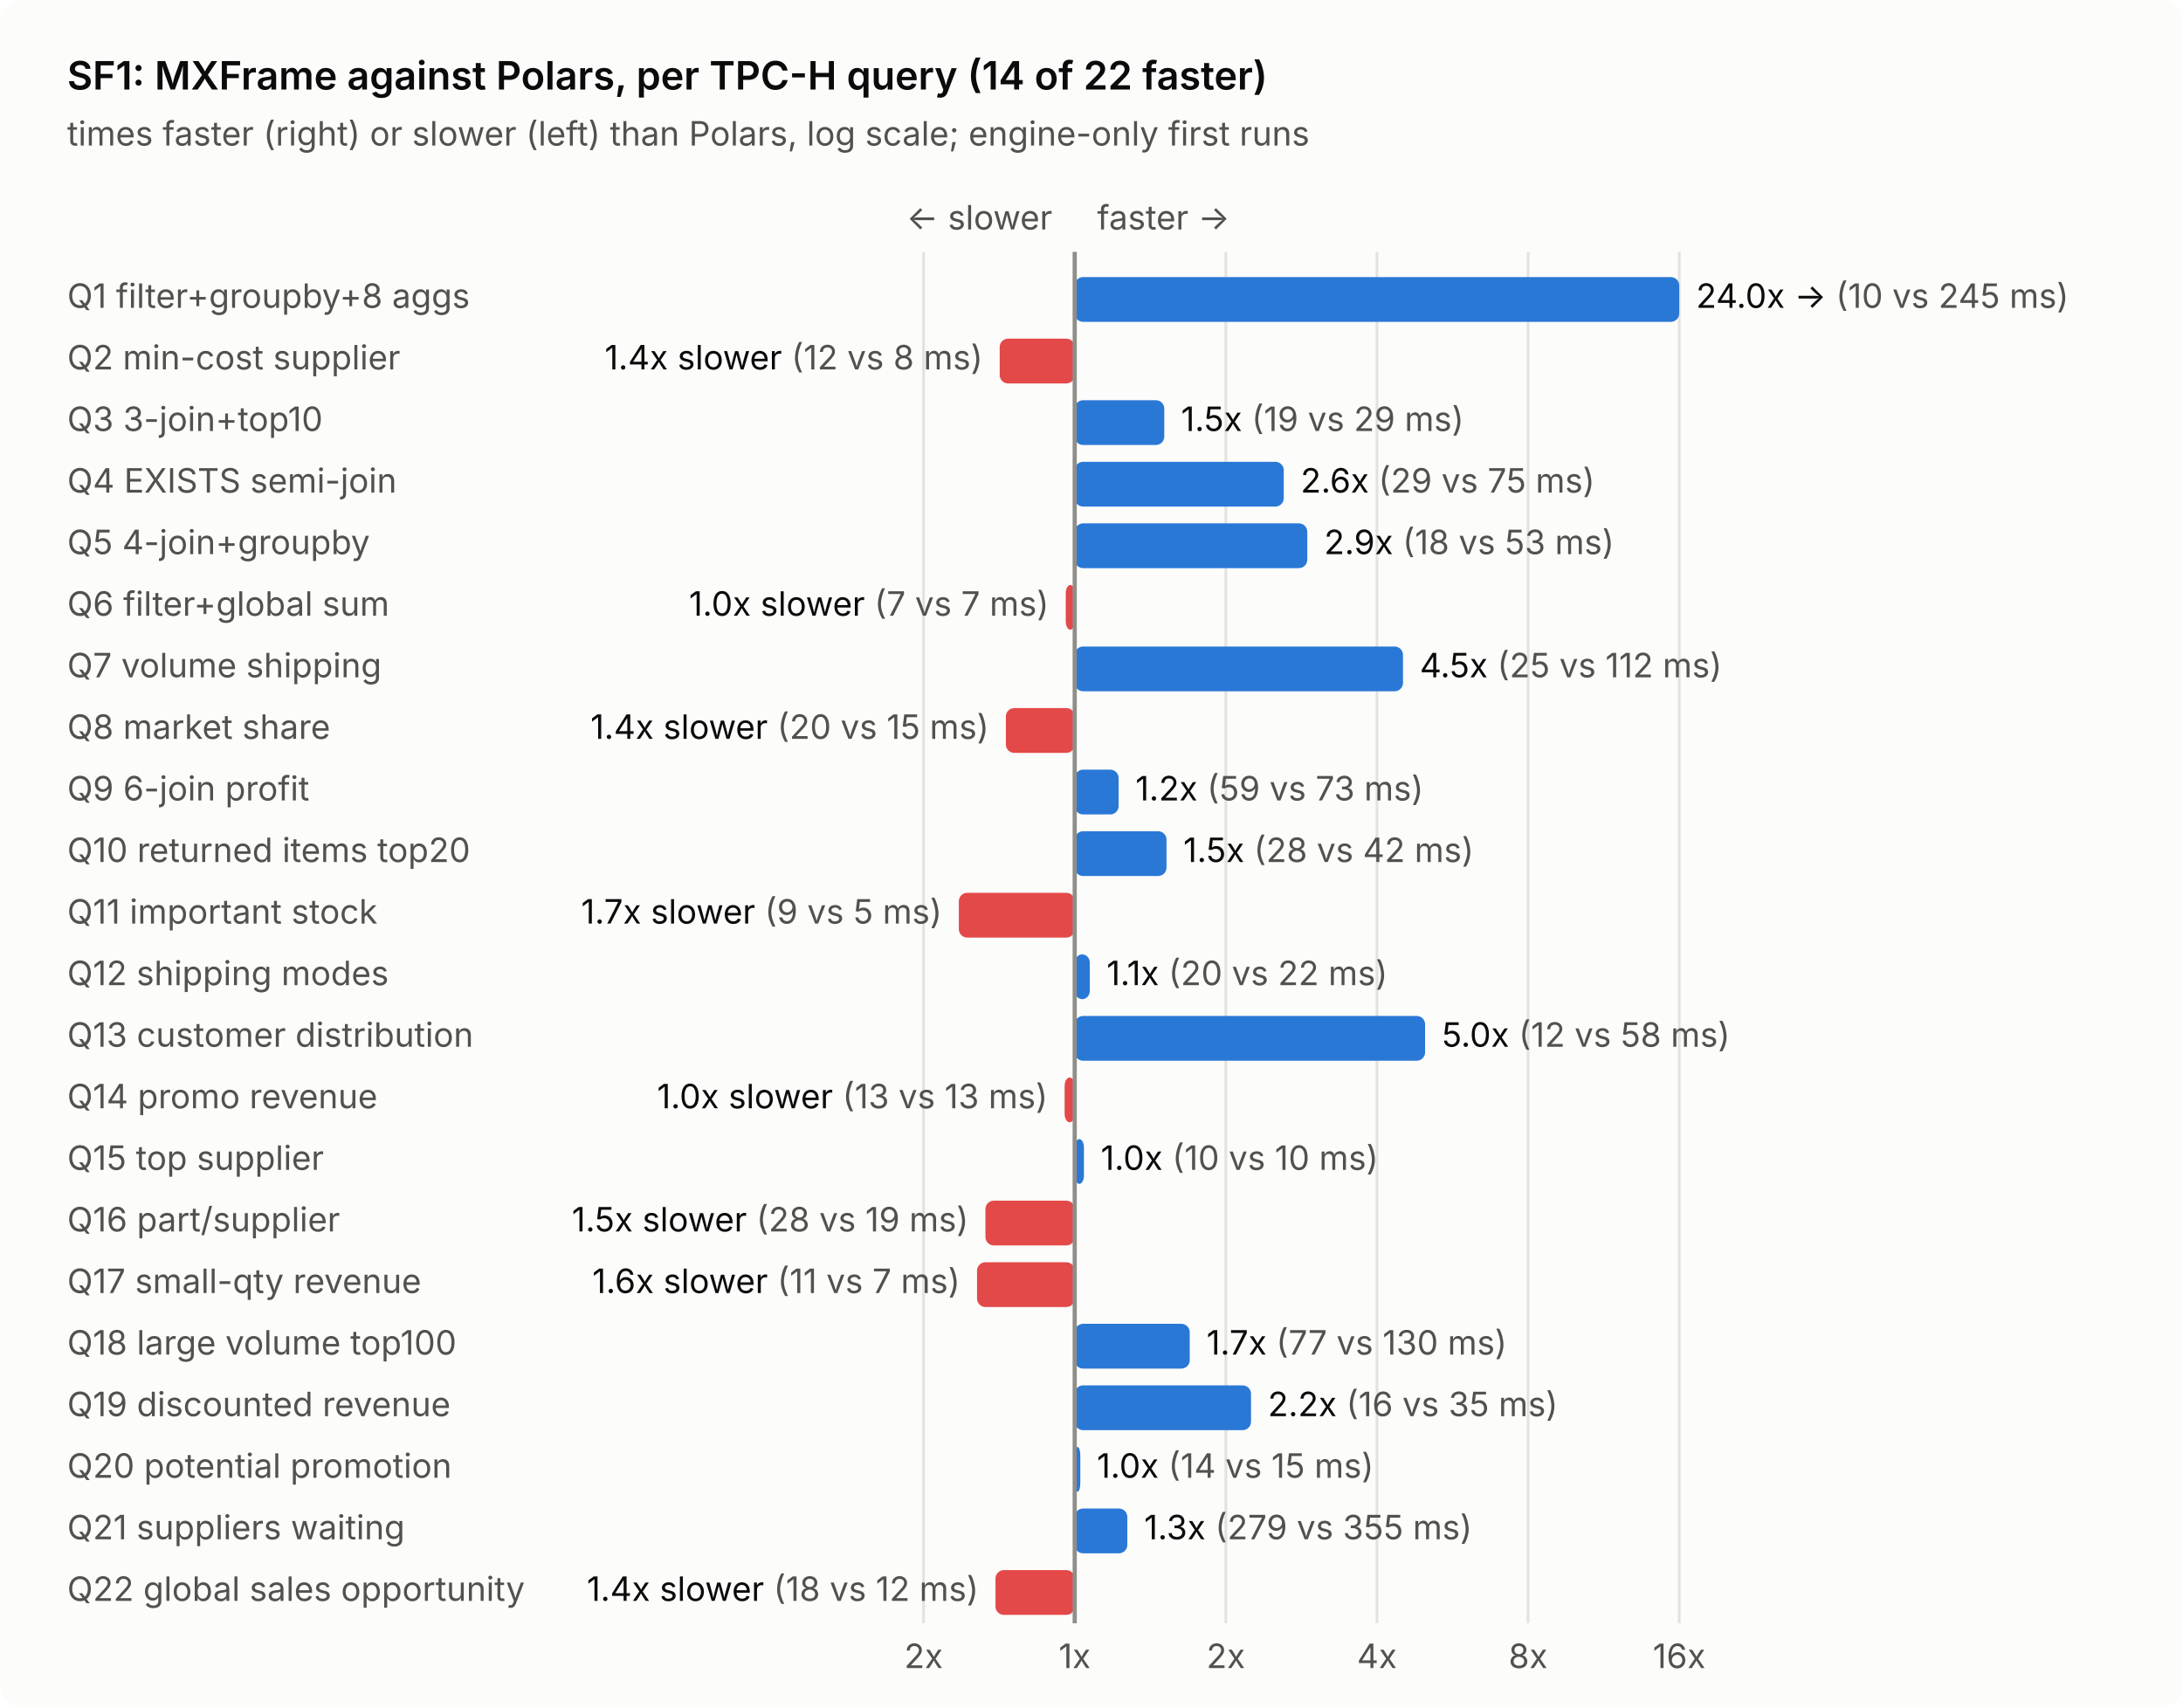
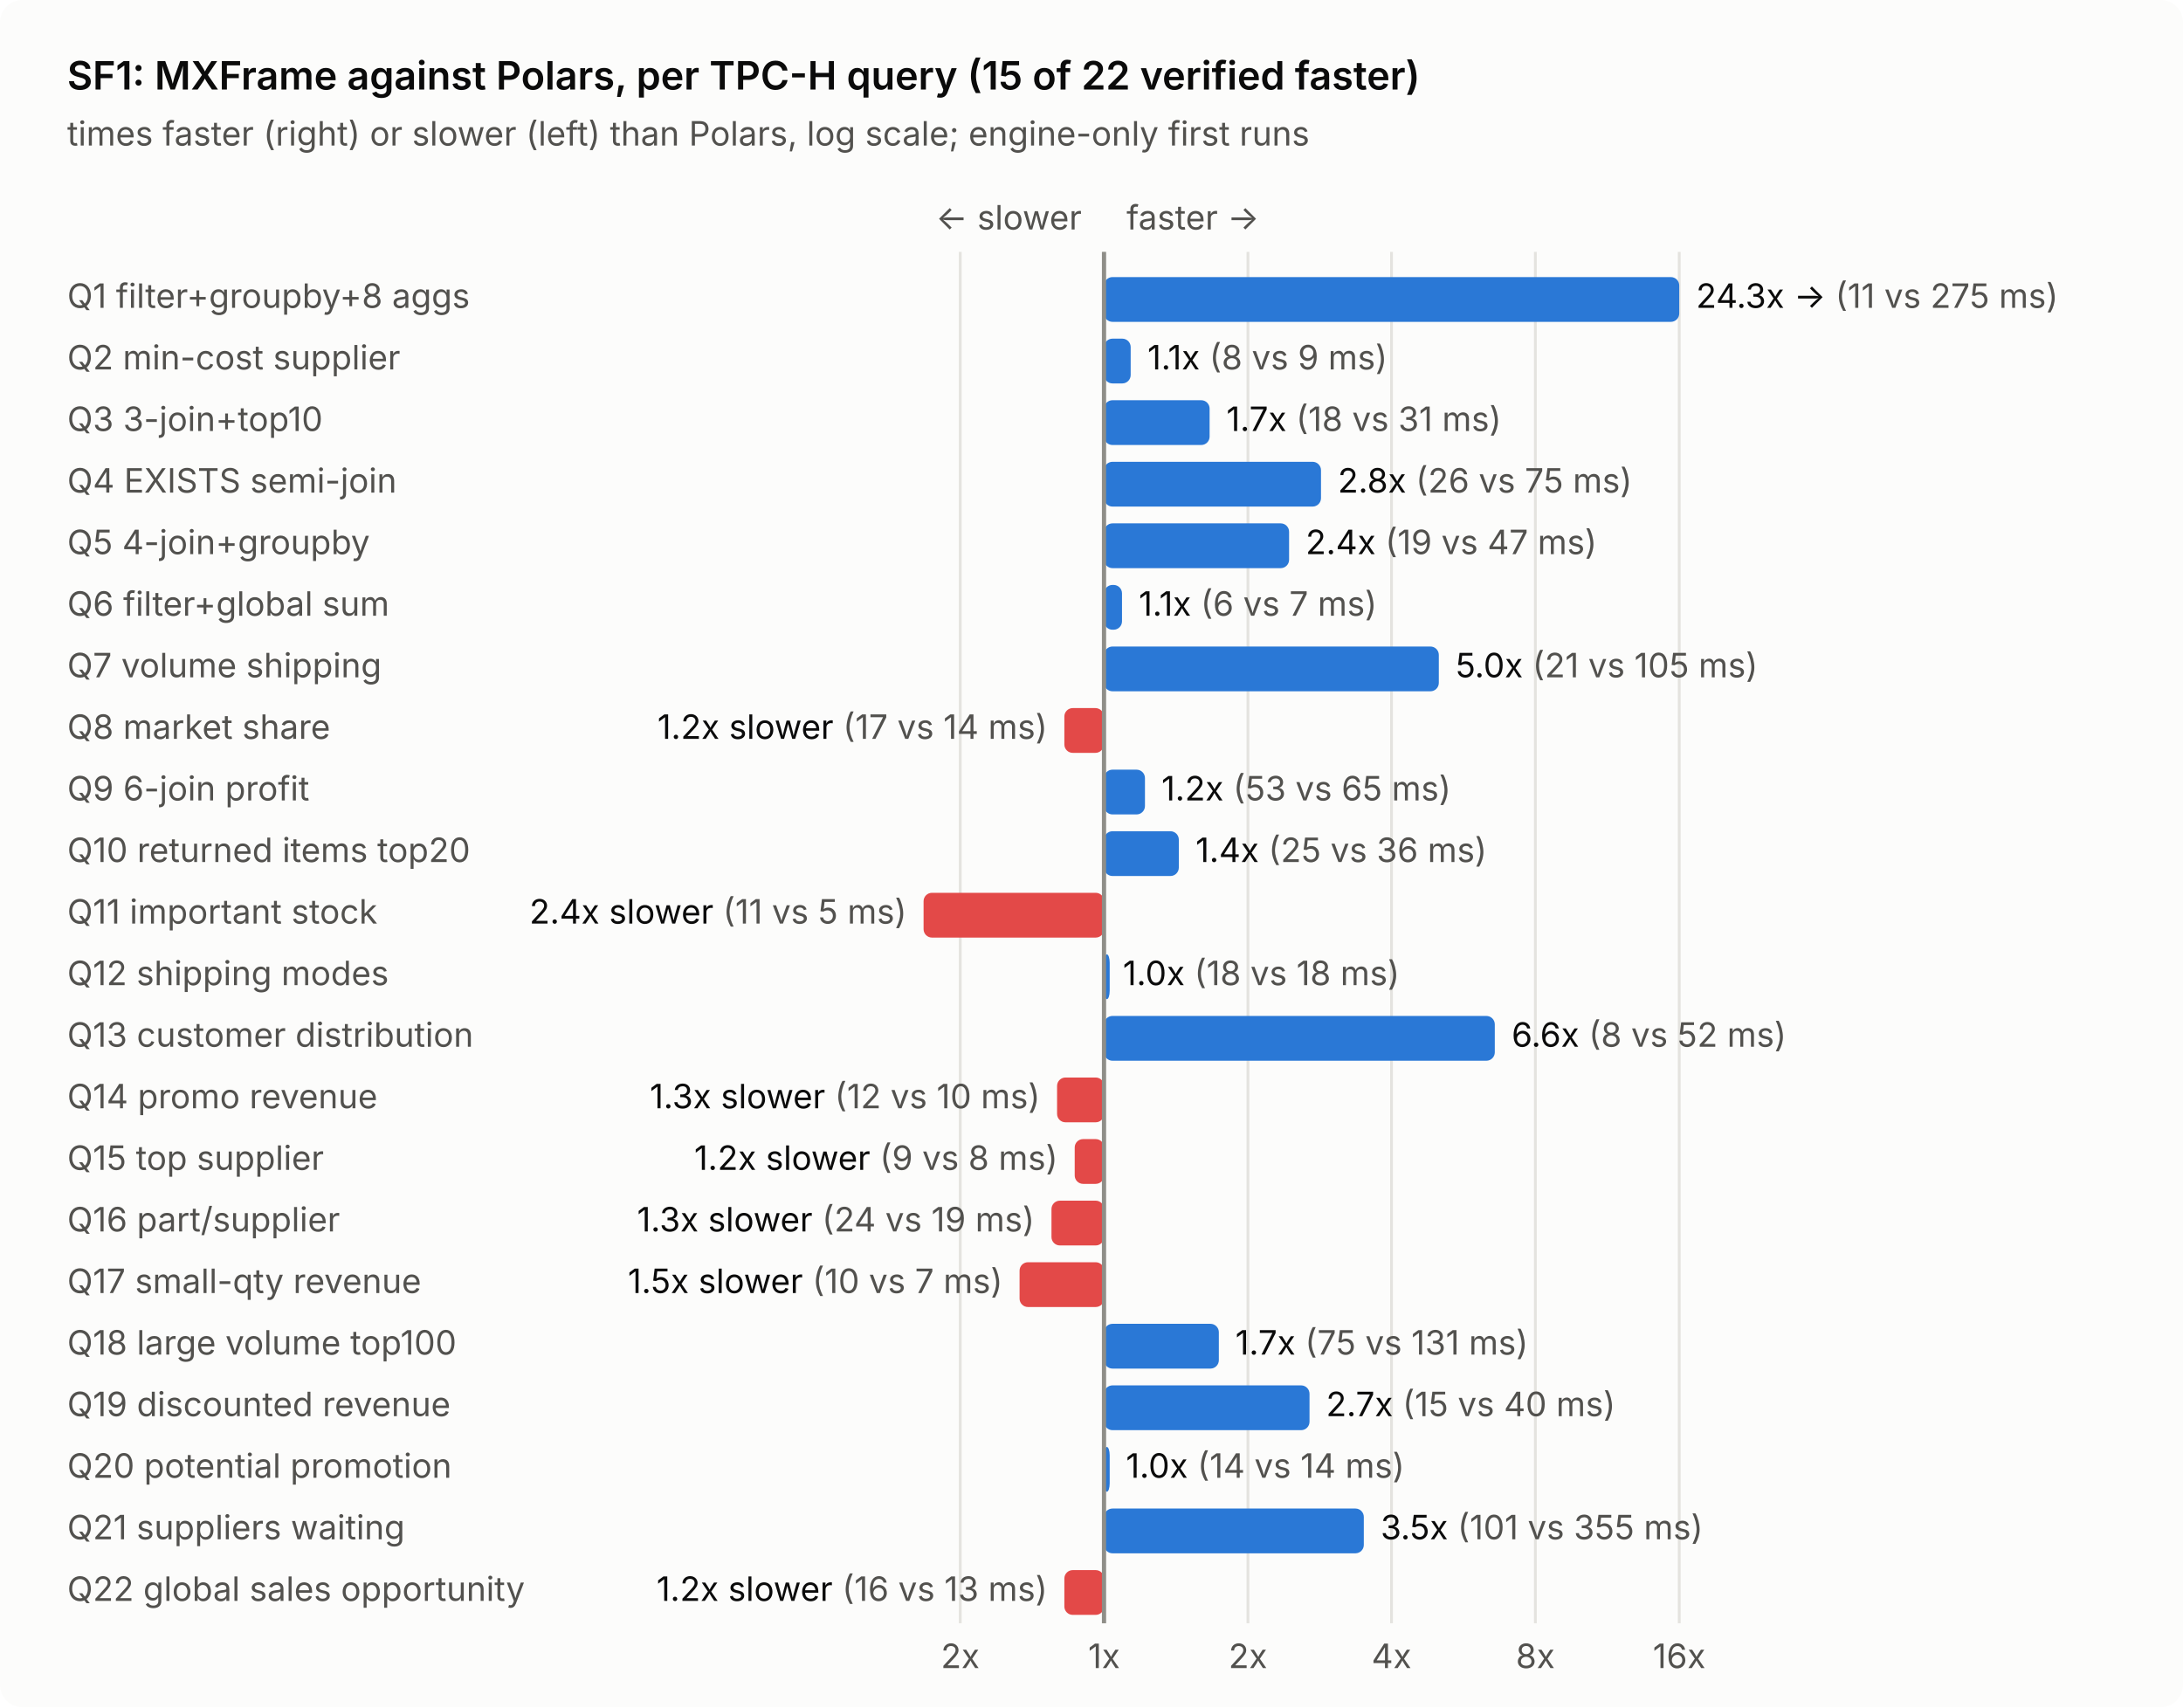
<svg xmlns="http://www.w3.org/2000/svg" width="780" height="610" viewBox="0 0 780 610" role="img" aria-label="Per-query speed against Polars at SF1">
  <style>
  .bg { fill: #fcfcfb } .t1 { fill: #0b0b0b } .t2 { fill: #52514e } .grid { stroke: #e4e3df }
  .axis { stroke: #b8b7b0 } .mx { stroke: #2a78d6; fill: #2a78d6 } .mxl { stroke: #2a78d6; fill: none } .pl { stroke: #eb6834 } .dk { stroke: #1baf7a }
  .fast { fill: #2a78d6 } .slow { fill: #e34948 } .mid { stroke: #8f8e88 }
  @media (prefers-color-scheme: dark) {
    .bg { fill: #1a1a19 } .t1 { fill: #f0efec } .t2 { fill: #c3c2b7 } .grid { stroke: #383835 }
    .axis { stroke: #5c5b57 } .mx { stroke: #3987e5; fill: #3987e5 } .mxl { stroke: #3987e5; fill: none } .pl { stroke: #d95926 } .dk { stroke: #199e70 }
    .fast { fill: #3987e5 } .slow { fill: #e66767 } .mid { stroke: #8f8e88 }
  }
  text { font-family: ui-sans-serif, system-ui, -apple-system, "Segoe UI", sans-serif; font-size: 12px }
  .title { font-size: 14px; font-weight: 600 }
</style>
  <rect class="bg" width="780" height="610" rx="8" />
-   <text class="t1 title" x="24" y="32">SF1: MXFrame against Polars, per TPC-H query (14 of 22 faster)</text>
+   <text class="t1 title" x="24" y="32">SF1: MXFrame against Polars, per TPC-H query (15 of 22 verified faster)</text>
  <text class="t2" x="24" y="52">times faster (right) or slower (left) than Polars, log scale; engine-only first runs</text>
-   <text class="t2" x="392.0" y="82">faster →</text>
-   <text class="t2" x="376.0" y="82" text-anchor="end">← slower</text>
-   <line class="grid" x1="330.0" x2="330.0" y1="90" y2="580" />
-   <text class="t2" x="330.0" y="596" text-anchor="middle">2x</text>
-   <line class="grid" x1="384.0" x2="384.0" y1="90" y2="580" />
-   <text class="t2" x="384.0" y="596" text-anchor="middle">1x</text>
-   <line class="grid" x1="438.0" x2="438.0" y1="90" y2="580" />
-   <text class="t2" x="438.0" y="596" text-anchor="middle">2x</text>
-   <line class="grid" x1="492.0" x2="492.0" y1="90" y2="580" />
-   <text class="t2" x="492.0" y="596" text-anchor="middle">4x</text>
-   <line class="grid" x1="546.0" x2="546.0" y1="90" y2="580" />
-   <text class="t2" x="546.0" y="596" text-anchor="middle">8x</text>
+   <text class="t2" x="402.5" y="82">faster →</text>
+   <text class="t2" x="386.5" y="82" text-anchor="end">← slower</text>
+   <line class="grid" x1="343.1" x2="343.1" y1="90" y2="580" />
+   <text class="t2" x="343.1" y="596" text-anchor="middle">2x</text>
+   <line class="grid" x1="394.5" x2="394.5" y1="90" y2="580" />
+   <text class="t2" x="394.5" y="596" text-anchor="middle">1x</text>
+   <line class="grid" x1="445.9" x2="445.9" y1="90" y2="580" />
+   <text class="t2" x="445.9" y="596" text-anchor="middle">2x</text>
+   <line class="grid" x1="497.2" x2="497.2" y1="90" y2="580" />
+   <text class="t2" x="497.2" y="596" text-anchor="middle">4x</text>
+   <line class="grid" x1="548.6" x2="548.6" y1="90" y2="580" />
+   <text class="t2" x="548.6" y="596" text-anchor="middle">8x</text>
  <line class="grid" x1="600.0" x2="600.0" y1="90" y2="580" />
  <text class="t2" x="600.0" y="596" text-anchor="middle">16x</text>
  <text class="t2" x="24" y="110">Q1 filter+groupby+8 aggs</text>
-   <rect class="fast" x="384.0" y="99" width="216.0" height="16" rx="3" />
-   <text class="t1" x="606.0" y="110" text-anchor="start">24.0x → <tspan class="t2">(10 vs 245 ms)</tspan>
+   <rect class="fast" x="394.5" y="99" width="205.5" height="16" rx="3" />
+   <text class="t1" x="606.0" y="110" text-anchor="start">24.3x → <tspan class="t2">(11 vs 275 ms)</tspan>
  </text>
  <text class="t2" x="24" y="132">Q2 min-cost supplier</text>
-   <rect class="slow" x="357.2" y="121" width="26.8" height="16" rx="3" />
-   <text class="t1" x="351.2" y="132" text-anchor="end">1.4x slower <tspan class="t2">(12 vs 8 ms)</tspan>
+   <rect class="fast" x="394.5" y="121" width="9.5" height="16" rx="3" />
+   <text class="t1" x="410.0" y="132" text-anchor="start">1.1x <tspan class="t2">(8 vs 9 ms)</tspan>
  </text>
  <text class="t2" x="24" y="154">Q3 3-join+top10</text>
-   <rect class="fast" x="384.0" y="143" width="32.0" height="16" rx="3" />
-   <text class="t1" x="422.0" y="154" text-anchor="start">1.5x <tspan class="t2">(19 vs 29 ms)</tspan>
+   <rect class="fast" x="394.5" y="143" width="37.7" height="16" rx="3" />
+   <text class="t1" x="438.2" y="154" text-anchor="start">1.7x <tspan class="t2">(18 vs 31 ms)</tspan>
  </text>
  <text class="t2" x="24" y="176">Q4 EXISTS semi-join</text>
-   <rect class="fast" x="384.0" y="165" width="74.7" height="16" rx="3" />
-   <text class="t1" x="464.7" y="176" text-anchor="start">2.6x <tspan class="t2">(29 vs 75 ms)</tspan>
+   <rect class="fast" x="394.5" y="165" width="77.5" height="16" rx="3" />
+   <text class="t1" x="478.0" y="176" text-anchor="start">2.8x <tspan class="t2">(26 vs 75 ms)</tspan>
  </text>
  <text class="t2" x="24" y="198">Q5 4-join+groupby</text>
-   <rect class="fast" x="384.0" y="187" width="83.1" height="16" rx="3" />
-   <text class="t1" x="473.1" y="198" text-anchor="start">2.9x <tspan class="t2">(18 vs 53 ms)</tspan>
+   <rect class="fast" x="394.5" y="187" width="66.1" height="16" rx="3" />
+   <text class="t1" x="466.5" y="198" text-anchor="start">2.4x <tspan class="t2">(19 vs 47 ms)</tspan>
  </text>
  <text class="t2" x="24" y="220">Q6 filter+global sum</text>
-   <rect class="slow" x="380.8" y="209" width="3.2" height="16" rx="3" />
-   <text class="t1" x="374.8" y="220" text-anchor="end">1.0x slower <tspan class="t2">(7 vs 7 ms)</tspan>
+   <rect class="fast" x="394.5" y="209" width="6.4" height="16" rx="3" />
+   <text class="t1" x="406.9" y="220" text-anchor="start">1.1x <tspan class="t2">(6 vs 7 ms)</tspan>
  </text>
  <text class="t2" x="24" y="242">Q7 volume shipping</text>
-   <rect class="fast" x="384.0" y="231" width="117.3" height="16" rx="3" />
-   <text class="t1" x="507.3" y="242" text-anchor="start">4.5x <tspan class="t2">(25 vs 112 ms)</tspan>
+   <rect class="fast" x="394.5" y="231" width="119.6" height="16" rx="3" />
+   <text class="t1" x="520.1" y="242" text-anchor="start">5.0x <tspan class="t2">(21 vs 105 ms)</tspan>
  </text>
  <text class="t2" x="24" y="264">Q8 market share</text>
-   <rect class="slow" x="359.4" y="253" width="24.6" height="16" rx="3" />
-   <text class="t1" x="353.4" y="264" text-anchor="end">1.4x slower <tspan class="t2">(20 vs 15 ms)</tspan>
+   <rect class="slow" x="380.3" y="253" width="14.1" height="16" rx="3" />
+   <text class="t1" x="374.3" y="264" text-anchor="end">1.2x slower <tspan class="t2">(17 vs 14 ms)</tspan>
  </text>
  <text class="t2" x="24" y="286">Q9 6-join profit</text>
-   <rect class="fast" x="384.0" y="275" width="15.7" height="16" rx="3" />
-   <text class="t1" x="405.7" y="286" text-anchor="start">1.2x <tspan class="t2">(59 vs 73 ms)</tspan>
+   <rect class="fast" x="394.5" y="275" width="14.6" height="16" rx="3" />
+   <text class="t1" x="415.0" y="286" text-anchor="start">1.2x <tspan class="t2">(53 vs 65 ms)</tspan>
  </text>
  <text class="t2" x="24" y="308">Q10 returned items top20</text>
-   <rect class="fast" x="384.0" y="297" width="32.8" height="16" rx="3" />
-   <text class="t1" x="422.8" y="308" text-anchor="start">1.5x <tspan class="t2">(28 vs 42 ms)</tspan>
+   <rect class="fast" x="394.5" y="297" width="26.7" height="16" rx="3" />
+   <text class="t1" x="427.2" y="308" text-anchor="start">1.4x <tspan class="t2">(25 vs 36 ms)</tspan>
  </text>
  <text class="t2" x="24" y="330">Q11 important stock</text>
-   <rect class="slow" x="342.6" y="319" width="41.4" height="16" rx="3" />
-   <text class="t1" x="336.6" y="330" text-anchor="end">1.7x slower <tspan class="t2">(9 vs 5 ms)</tspan>
+   <rect class="slow" x="330.0" y="319" width="64.5" height="16" rx="3" />
+   <text class="t1" x="324.0" y="330" text-anchor="end">2.4x slower <tspan class="t2">(11 vs 5 ms)</tspan>
  </text>
  <text class="t2" x="24" y="352">Q12 shipping modes</text>
-   <rect class="fast" x="384.0" y="341" width="5.4" height="16" rx="3" />
-   <text class="t1" x="395.4" y="352" text-anchor="start">1.1x <tspan class="t2">(20 vs 22 ms)</tspan>
+   <rect class="fast" x="394.5" y="341" width="2.0" height="16" rx="3" />
+   <text class="t1" x="401.2" y="352" text-anchor="start">1.0x <tspan class="t2">(18 vs 18 ms)</tspan>
  </text>
  <text class="t2" x="24" y="374">Q13 customer distribution</text>
-   <rect class="fast" x="384.0" y="363" width="125.2" height="16" rx="3" />
-   <text class="t1" x="515.2" y="374" text-anchor="start">5.0x <tspan class="t2">(12 vs 58 ms)</tspan>
+   <rect class="fast" x="394.5" y="363" width="139.6" height="16" rx="3" />
+   <text class="t1" x="540.1" y="374" text-anchor="start">6.6x <tspan class="t2">(8 vs 52 ms)</tspan>
  </text>
  <text class="t2" x="24" y="396">Q14 promo revenue</text>
-   <rect class="slow" x="380.4" y="385" width="3.6" height="16" rx="3" />
-   <text class="t1" x="374.4" y="396" text-anchor="end">1.0x slower <tspan class="t2">(13 vs 13 ms)</tspan>
+   <rect class="slow" x="377.7" y="385" width="16.8" height="16" rx="3" />
+   <text class="t1" x="371.7" y="396" text-anchor="end">1.3x slower <tspan class="t2">(12 vs 10 ms)</tspan>
  </text>
  <text class="t2" x="24" y="418">Q15 top supplier</text>
-   <rect class="fast" x="384.0" y="407" width="3.3" height="16" rx="3" />
-   <text class="t1" x="393.3" y="418" text-anchor="start">1.0x <tspan class="t2">(10 vs 10 ms)</tspan>
+   <rect class="slow" x="384.0" y="407" width="10.5" height="16" rx="3" />
+   <text class="t1" x="378.0" y="418" text-anchor="end">1.2x slower <tspan class="t2">(9 vs 8 ms)</tspan>
  </text>
  <text class="t2" x="24" y="440">Q16 part/supplier</text>
-   <rect class="slow" x="352.1" y="429" width="31.9" height="16" rx="3" />
-   <text class="t1" x="346.1" y="440" text-anchor="end">1.5x slower <tspan class="t2">(28 vs 19 ms)</tspan>
+   <rect class="slow" x="375.7" y="429" width="18.8" height="16" rx="3" />
+   <text class="t1" x="369.7" y="440" text-anchor="end">1.3x slower <tspan class="t2">(24 vs 19 ms)</tspan>
  </text>
  <text class="t2" x="24" y="462">Q17 small-qty revenue</text>
-   <rect class="slow" x="349.1" y="451" width="34.9" height="16" rx="3" />
-   <text class="t1" x="343.1" y="462" text-anchor="end">1.6x slower <tspan class="t2">(11 vs 7 ms)</tspan>
+   <rect class="slow" x="364.3" y="451" width="30.2" height="16" rx="3" />
+   <text class="t1" x="358.3" y="462" text-anchor="end">1.5x slower <tspan class="t2">(10 vs 7 ms)</tspan>
  </text>
  <text class="t2" x="24" y="484">Q18 large volume top100</text>
-   <rect class="fast" x="384.0" y="473" width="41.1" height="16" rx="3" />
-   <text class="t1" x="431.1" y="484" text-anchor="start">1.7x <tspan class="t2">(77 vs 130 ms)</tspan>
+   <rect class="fast" x="394.5" y="473" width="41.0" height="16" rx="3" />
+   <text class="t1" x="441.4" y="484" text-anchor="start">1.7x <tspan class="t2">(75 vs 131 ms)</tspan>
  </text>
  <text class="t2" x="24" y="506">Q19 discounted revenue</text>
-   <rect class="fast" x="384.0" y="495" width="63.0" height="16" rx="3" />
-   <text class="t1" x="453.0" y="506" text-anchor="start">2.2x <tspan class="t2">(16 vs 35 ms)</tspan>
+   <rect class="fast" x="394.5" y="495" width="73.4" height="16" rx="3" />
+   <text class="t1" x="473.8" y="506" text-anchor="start">2.7x <tspan class="t2">(15 vs 40 ms)</tspan>
  </text>
  <text class="t2" x="24" y="528">Q20 potential promotion</text>
-   <rect class="fast" x="384.0" y="517" width="2.0" height="16" rx="3" />
-   <text class="t1" x="391.9" y="528" text-anchor="start">1.0x <tspan class="t2">(14 vs 15 ms)</tspan>
+   <rect class="fast" x="394.5" y="517" width="2.0" height="16" rx="3" />
+   <text class="t1" x="402.3" y="528" text-anchor="start">1.0x <tspan class="t2">(14 vs 14 ms)</tspan>
  </text>
  <text class="t2" x="24" y="550">Q21 suppliers waiting</text>
-   <rect class="fast" x="384.0" y="539" width="18.8" height="16" rx="3" />
-   <text class="t1" x="408.8" y="550" text-anchor="start">1.3x <tspan class="t2">(279 vs 355 ms)</tspan>
+   <rect class="fast" x="394.5" y="539" width="92.8" height="16" rx="3" />
+   <text class="t1" x="493.3" y="550" text-anchor="start">3.5x <tspan class="t2">(101 vs 355 ms)</tspan>
  </text>
  <text class="t2" x="24" y="572">Q22 global sales opportunity</text>
-   <rect class="slow" x="355.7" y="561" width="28.3" height="16" rx="3" />
-   <text class="t1" x="349.7" y="572" text-anchor="end">1.4x slower <tspan class="t2">(18 vs 12 ms)</tspan>
+   <rect class="slow" x="380.3" y="561" width="14.2" height="16" rx="3" />
+   <text class="t1" x="374.3" y="572" text-anchor="end">1.2x slower <tspan class="t2">(16 vs 13 ms)</tspan>
  </text>
-   <line class="mid" stroke-width="1.5" x1="384.0" x2="384.0" y1="90" y2="580" />
+   <line class="mid" stroke-width="1.5" x1="394.471" x2="394.471" y1="90" y2="580" />
</svg>
